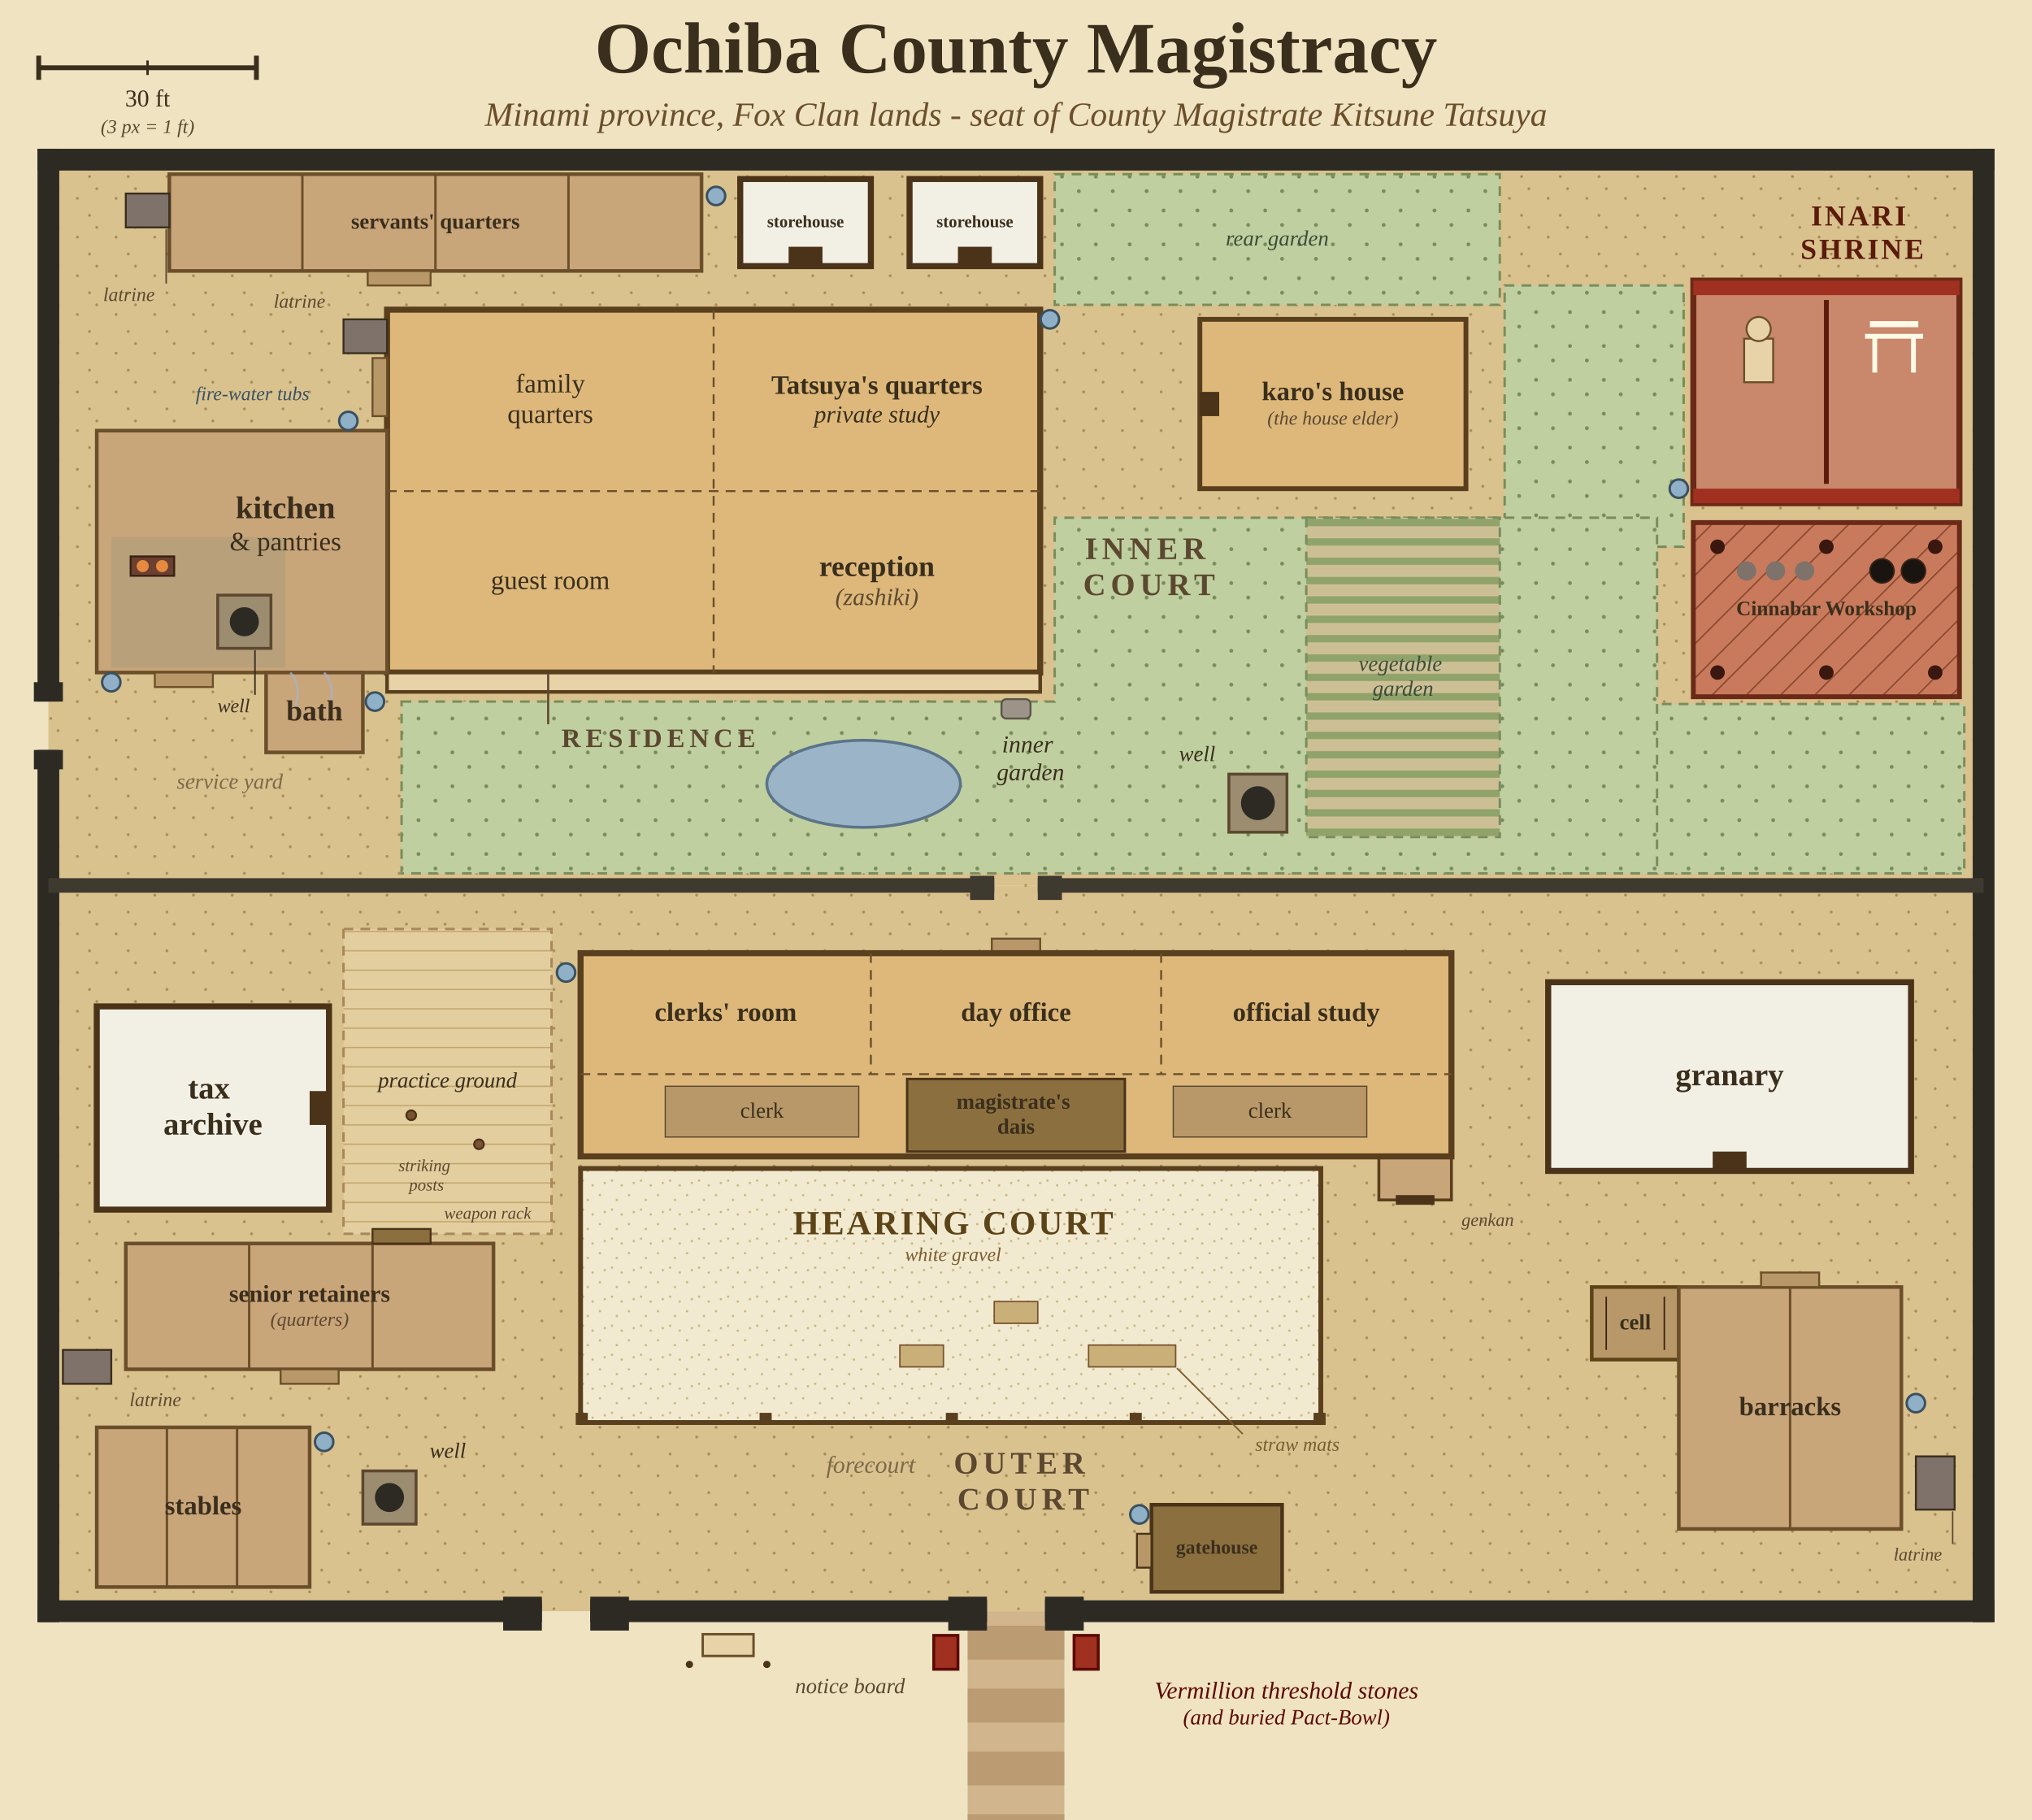
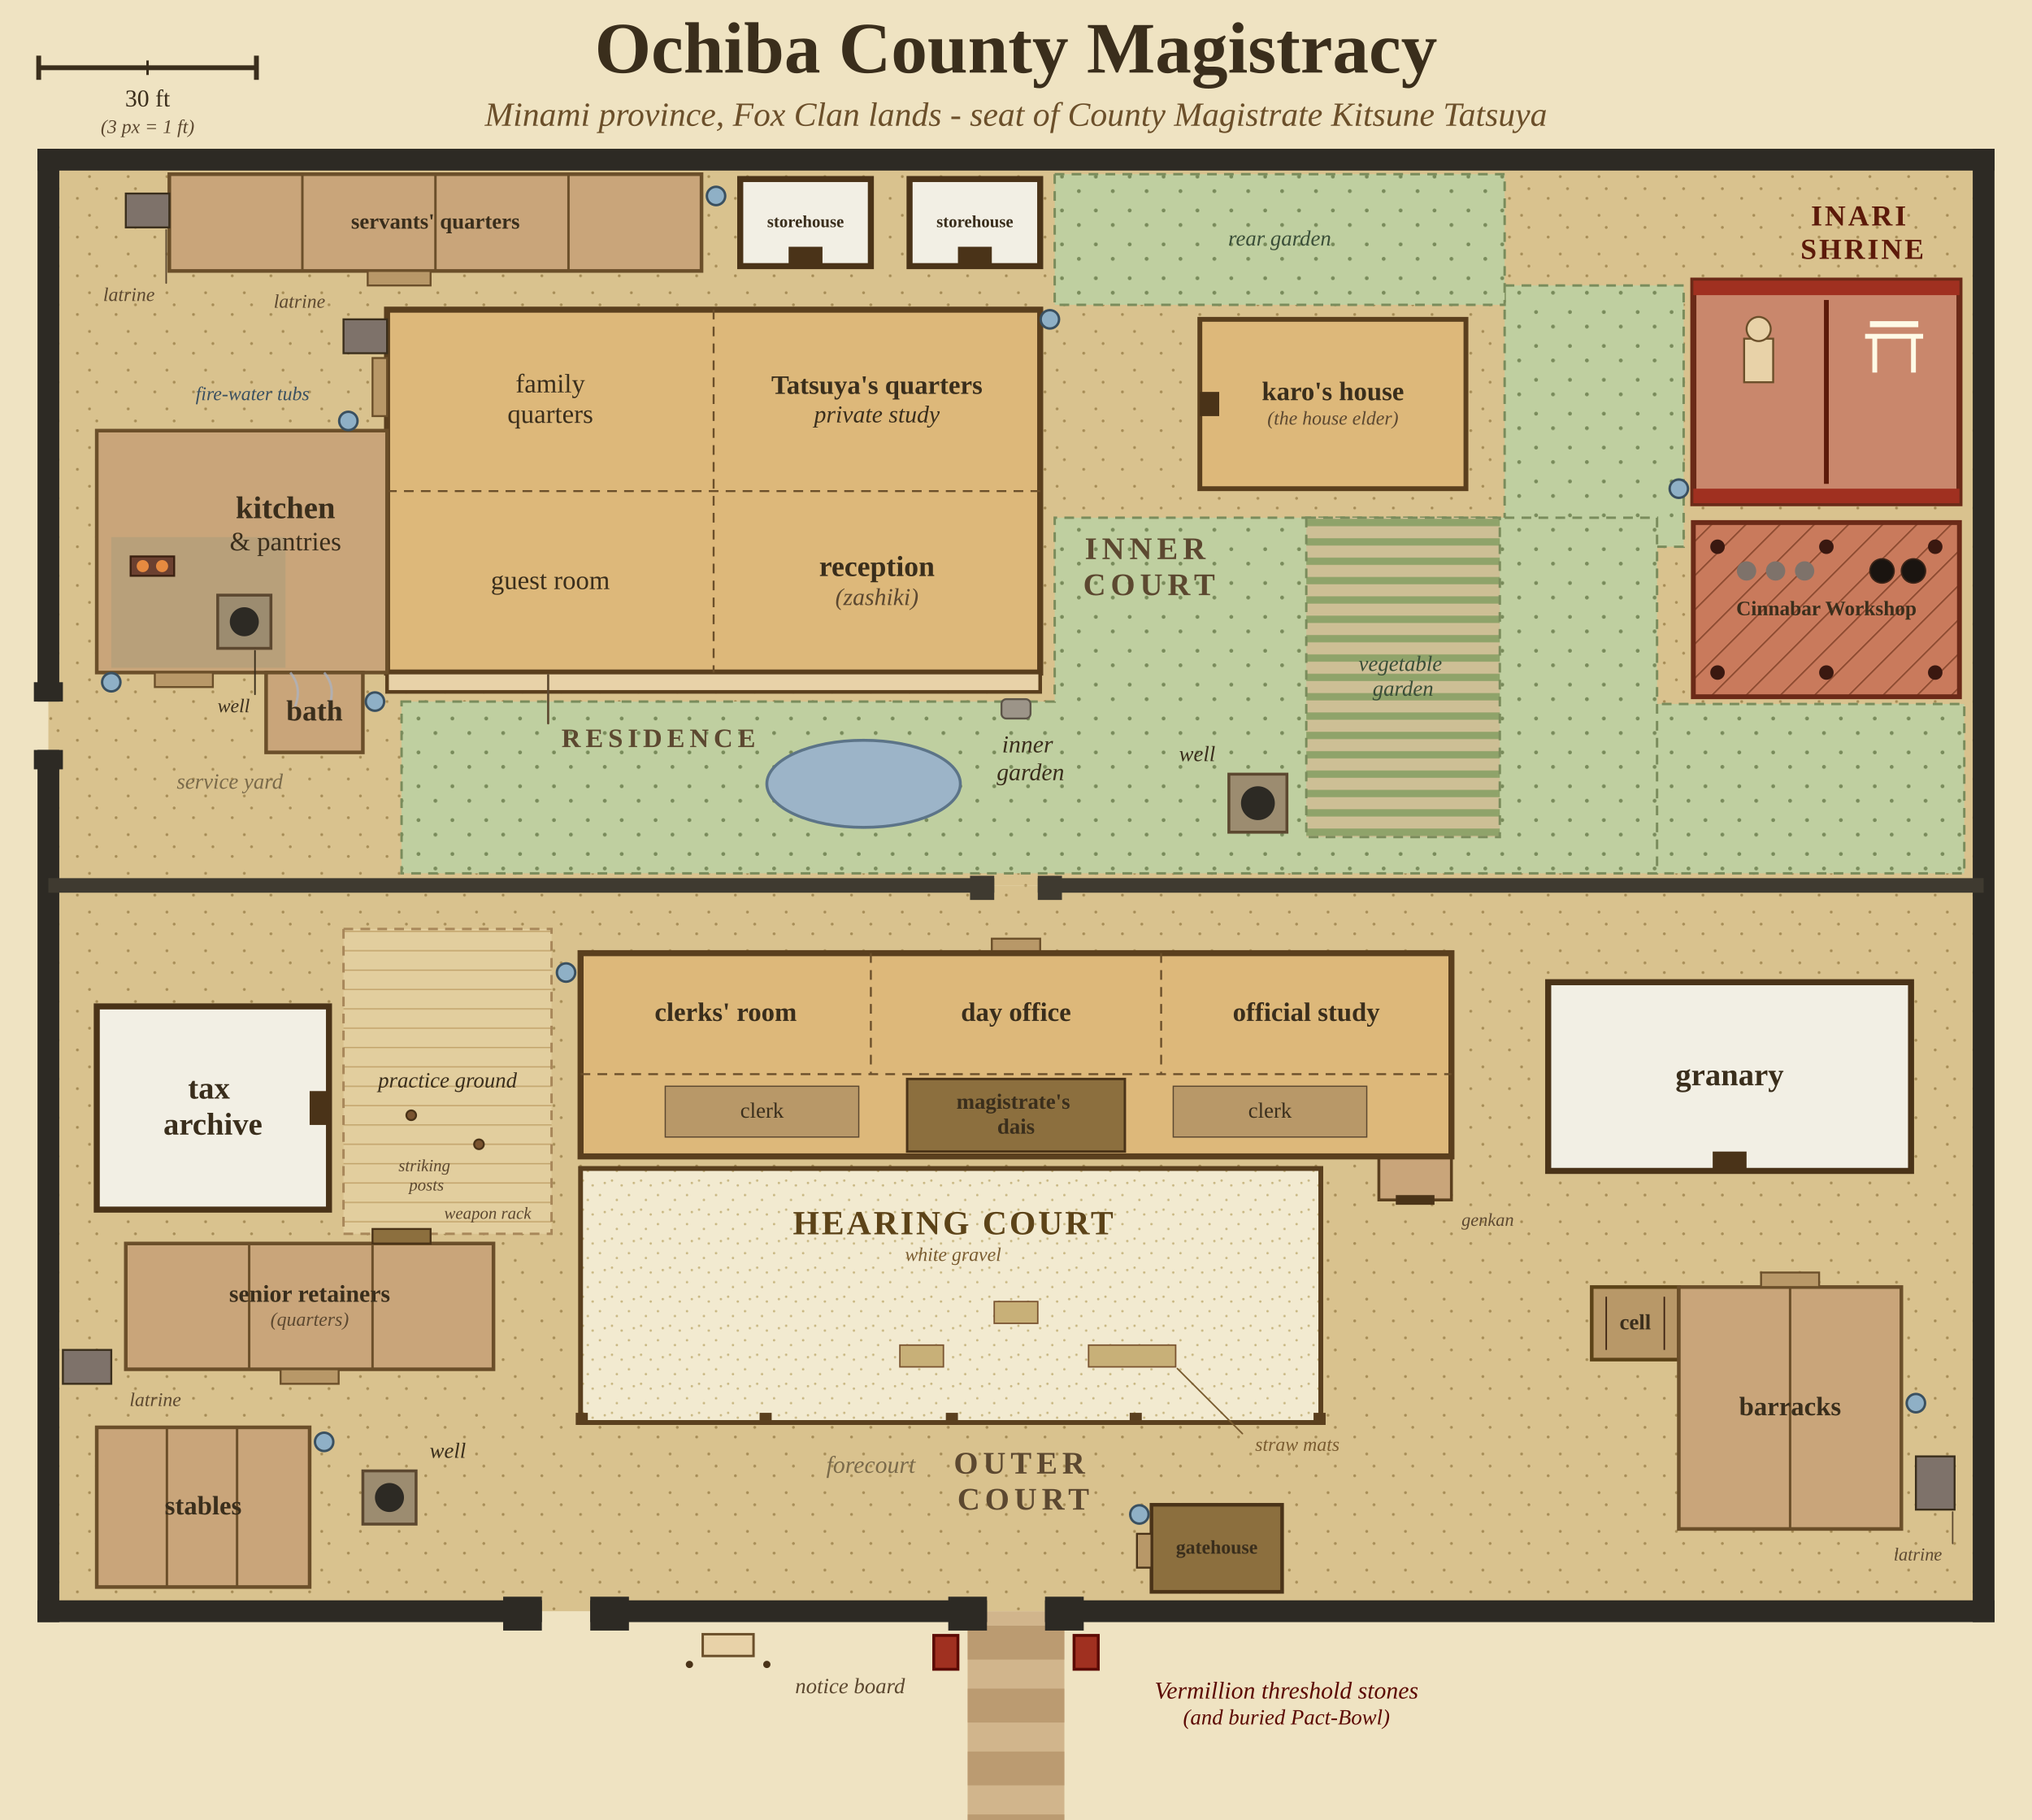
<svg xmlns="http://www.w3.org/2000/svg" viewBox="180 84 840 752" font-family="Georgia, 'Times New Roman', serif">
  <defs>
    <pattern id="colonnade-hatch" patternUnits="userSpaceOnUse" width="10" height="10" patternTransform="rotate(45)">
      <rect width="10" height="10" fill="#C97A5C" />
      <line x1="0" y1="0" x2="0" y2="10" stroke="#8C4A30" stroke-width="1.2" />
    </pattern>
    <pattern id="vegetable-rows" patternUnits="userSpaceOnUse" width="8" height="8">
      <rect width="8" height="8" fill="#CDBF95" />
      <rect y="2.5" width="8" height="3" fill="#8FA36A" />
    </pattern>
    <pattern id="garden-stipple" patternUnits="userSpaceOnUse" width="14" height="14">
      <rect width="14" height="14" fill="#BFCFA0" />
      <circle cx="3" cy="3" r="0.8" fill="#7A8C5C" />
      <circle cx="10" cy="9" r="0.8" fill="#7A8C5C" />
    </pattern>
    <pattern id="court-earth" patternUnits="userSpaceOnUse" width="16" height="16">
      <rect width="16" height="16" fill="#D9C28E" />
      <circle cx="4" cy="6" r="0.6" fill="#A88E58" />
      <circle cx="12" cy="2" r="0.6" fill="#A88E58" />
      <circle cx="9" cy="13" r="0.6" fill="#A88E58" />
    </pattern>
    <pattern id="keiko-earth" patternUnits="userSpaceOnUse" width="16" height="16">
      <rect width="16" height="16" fill="#E2CE9E" />
      <line x1="0" y1="5" x2="16" y2="5" stroke="#C2A46C" stroke-width="0.5" />
      <line x1="0" y1="13" x2="16" y2="13" stroke="#C2A46C" stroke-width="0.5" />
    </pattern>
    <pattern id="oshirasu-sand" patternUnits="userSpaceOnUse" width="12" height="12">
      <rect width="12" height="12" fill="#F2EAD0" />
      <circle cx="3" cy="4" r="0.5" fill="#C9B884" />
      <circle cx="8" cy="2" r="0.5" fill="#C9B884" />
      <circle cx="10" cy="9" r="0.5" fill="#C9B884" />
      <circle cx="5" cy="10" r="0.5" fill="#C9B884" />
      <circle cx="1" cy="8" r="0.5" fill="#C9B884" />
    </pattern>
    <pattern id="granary-slats" patternUnits="userSpaceOnUse" width="14" height="6">
      <rect width="14" height="6" fill="#D9B47A" />
      <line x1="0" y1="0" x2="14" y2="0" stroke="#7A5430" stroke-width="0.8" />
      <line x1="0" y1="3" x2="14" y2="3" stroke="#A88454" stroke-width="0.5" />
    </pattern>
  </defs>
  <rect x="0" y="0" width="1200" height="900" fill="#EFE3C2" data-kind="-" />
  <g data-kind="road">
    <path d="M 600 900 L 600 750" stroke="#B89060" stroke-width="40" stroke-linecap="butt" opacity="0.55" />
    <path d="M 600 900 L 600 750" stroke="#9C7448" stroke-width="40" stroke-dasharray="14 12" fill="none" opacity="0.4" />
  </g>
  <text x="600" y="114" text-anchor="middle" font-size="30" font-weight="bold" fill="#3A2E1C" data-kind="-">Ochiba County Magistracy</text>
  <text x="600" y="136" text-anchor="middle" font-size="14" font-style="italic" fill="#6B4F2A" data-kind="-">Minami province, Fox Clan lands - seat of County Magistrate Kitsune Tatsuya</text>
  <g data-kind="-">
    <g stroke="#3A2E1C">
      <line x1="196" y1="112" x2="286" y2="112" stroke-width="2" />
      <line x1="196" y1="107" x2="196" y2="117" stroke-width="2" />
      <line x1="286" y1="107" x2="286" y2="117" stroke-width="2" />
      <line x1="241" y1="109" x2="241" y2="115" stroke-width="1" />
    </g>
    <text x="241" y="128" text-anchor="middle" font-size="10" fill="#3A2E1C">30 ft</text>
    <text x="241" y="139" text-anchor="middle" font-size="8" font-style="italic" fill="#5C4830">(3 px = 1 ft)</text>
  </g>
  <rect x="200" y="150" width="800" height="300" fill="url(#court-earth)" id="precinct" data-kind="inner court" />
  <rect x="200" y="450" width="800" height="300" fill="url(#court-earth)" id="precinct" data-kind="outer court" />
  <g stroke="#2D2A24" stroke-width="9" fill="none" stroke-linecap="square" data-kind="compound wall">
    <line x1="200" y1="150" x2="1000" y2="150" />
    <line x1="200" y1="150" x2="200" y2="369.5" />
    <line x1="200" y1="398.5" x2="200" y2="750" />
    <line x1="1000" y1="150" x2="1000" y2="750" />
    <line x1="200" y1="750" x2="399.5" y2="750" />
    <line x1="428.5" y1="750" x2="583.5" y2="750" />
    <line x1="616.5" y1="750" x2="1000" y2="750" />
  </g>
  <g fill="#2D2A24" data-kind="main gate">
    <rect x="572" y="744" width="16" height="14" />
    <rect x="612" y="744" width="16" height="14" />
  </g>
  <g fill="#2D2A24" data-kind="side gate">
    <rect x="194" y="366" width="12" height="8" />
    <rect x="194" y="394" width="12" height="8" />
  </g>
  <g fill="#2D2A24" data-kind="side gate">
    <rect x="388" y="744" width="16" height="14" />
    <rect x="424" y="744" width="16" height="14" />
  </g>
  <g data-kind="threshold stones">
    <rect x="566" y="760" width="10" height="14" fill="#A03020" stroke="#5C0A04" stroke-width="1.2" />
    <rect x="624" y="760" width="10" height="14" fill="#A03020" stroke="#5C0A04" stroke-width="1.2" />
    <text x="711.8" y="786.1" text-anchor="middle" font-size="10" font-style="italic" fill="#5C0A04">Vermillion threshold stones</text>
    <text x="711.8" y="796.8" text-anchor="middle" font-size="9" font-style="italic" fill="#5C0A04">(and buried Pact-Bowl)</text>
  </g>
  <g data-kind="notice board">
    <rect x="470.5" y="759.5" width="21" height="9" fill="#E8D2A8" stroke="#6B4F2A" stroke-width="1" />
    <circle cx="465" cy="772" r="1.5" fill="#4A3318" />
    <circle cx="497" cy="772" r="1.5" fill="#4A3318" />
    <text x="531.4" y="783.9" text-anchor="middle" font-size="9" font-style="italic" fill="#5C4830">notice board</text>
  </g>
  <g stroke="#3F3A30" stroke-width="6" fill="none" stroke-dasharray="0" data-kind="court divider">
    <line x1="200" y1="450" x2="591" y2="450" />
    <line x1="609" y1="450" x2="1000" y2="450" />
  </g>
  <g fill="#3F3A30" data-kind="nakamon" data-part-of="court divider">
    <rect x="581" y="446" width="10" height="10" />
    <rect x="609" y="446" width="10" height="10" />
  </g>
  <text x="603.0" y="693.1" text-anchor="middle" font-size="13" font-weight="bold" letter-spacing="2" fill="#5C4830" data-kind="outer court">
    <tspan x="603.0" dy="0.0">OUTER</tspan>
    <tspan x="603.0" dy="14.9">COURT</tspan>
  </text>
  <text x="540.0" y="692.8" text-anchor="middle" font-size="10" font-style="italic" fill="#7A6A4A" data-kind="outer court">forecourt</text>
  <g data-kind="stables">
    <rect x="220" y="674" width="88" height="66" fill="#C9A57A" stroke="#6B4F2A" stroke-width="1.5" />
    <line x1="249" y1="674" x2="249" y2="740" stroke="#6B4F2A" stroke-width="1" />
    <line x1="278" y1="674" x2="278" y2="740" stroke="#6B4F2A" stroke-width="1" />
    <text x="264.0" y="710.0" text-anchor="middle" font-size="11" font-weight="bold" fill="#3A2E1C">stables</text>
  </g>
  <g data-kind="tax archive">
    <rect x="220" y="500" width="96" height="84" fill="#F2EFE4" stroke="#4A3318" stroke-width="2.5" />
    <rect x="308" y="535" width="8" height="14" fill="#4A3318" data-kind="door" />
    <text x="268.0" y="538.1" text-anchor="middle" font-size="13" font-weight="bold" fill="#3A2E1C">
      <tspan x="268.0" dy="0.0">tax</tspan>
      <tspan x="268.0" dy="14.9">archive</tspan>
    </text>
  </g>
  <g data-kind="office hall">
    <rect x="420" y="478" width="360" height="84" fill="#DDB87A" />
    <rect x="420" y="478" width="120" height="50" fill="#DDB87A" data-kind="clerks' room" />
    <rect x="540" y="478" width="120" height="50" fill="#DDB87A" data-kind="day office" />
    <rect x="660" y="478" width="120" height="50" fill="#DDB87A" data-kind="official study" />
    <rect x="750" y="562" width="30" height="18" fill="#C9A57A" stroke="#5A3F1E" stroke-width="1.2" data-kind="genkan" />
    <rect x="757" y="578" width="16" height="4" fill="#4A3318" data-kind="genkan" />
    <text x="795.0" y="590.7" text-anchor="middle" font-size="7.5" font-style="italic" fill="#5C4830" data-kind="genkan">genkan</text>
    <rect x="590" y="472" width="20" height="6" fill="#B89868" stroke="#6B4F2A" stroke-width="0.8" data-kind="door" />
    <rect x="420" y="478" width="360" height="84" fill="none" stroke="#5A3F1E" stroke-width="2.5" />
    <line x1="420" y1="528" x2="780" y2="528" stroke="#6B4F2A" stroke-width="0.8" stroke-dasharray="4 3" />
    <line x1="540" y1="478" x2="540" y2="528" stroke="#6B4F2A" stroke-width="0.8" stroke-dasharray="4 3" />
    <line x1="660" y1="478" x2="660" y2="528" stroke="#6B4F2A" stroke-width="0.8" stroke-dasharray="4 3" />
    <text x="480.0" y="506.0" text-anchor="middle" font-size="11" font-weight="bold" fill="#3A2E1C" data-kind="clerks' room">clerks' room</text>
    <text x="600.0" y="506.0" text-anchor="middle" font-size="11" font-weight="bold" fill="#3A2E1C" data-kind="day office">day office</text>
    <text x="720.0" y="506.0" text-anchor="middle" font-size="11" font-weight="bold" fill="#3A2E1C" data-kind="official study">official study</text>
    <rect x="555" y="530" width="90" height="30" fill="#8C6F3E" stroke="#4A3318" stroke-width="1" data-kind="magistrate's dais" />
    <text x="600.0" y="542.3" text-anchor="middle" font-size="9" font-weight="bold" fill="#3A2E1C" data-kind="magistrate's dais">
      <tspan x="600.0" dy="0.0">magistrate's</tspan>
      <tspan x="600.0" dy="10.3">dais</tspan>
    </text>
    <g data-kind="clerks' seats">
      <rect x="455" y="533" width="80" height="21" fill="#B89868" stroke="#5C4830" stroke-width="0.5" />
      <text x="495.0" y="546.0" text-anchor="middle" font-size="9" fill="#3A2E1C">clerk</text>
      <rect x="665" y="533" width="80" height="21" fill="#B89868" stroke="#5C4830" stroke-width="0.5" />
      <text x="705.0" y="546.0" text-anchor="middle" font-size="9" fill="#3A2E1C">clerk</text>
    </g>
  </g>
  <g data-kind="hearing court">
    <rect x="420" y="567" width="306" height="105" fill="url(#oshirasu-sand)" stroke="#5A3F1E" stroke-width="2" />
    <g fill="#5A3F1E">
      <rect x="418" y="668" width="5" height="5" />
      <rect x="494" y="668" width="5" height="5" />
      <rect x="571" y="668" width="5" height="5" />
      <rect x="647" y="668" width="5" height="5" />
      <rect x="723" y="668" width="5" height="5" />
    </g>
    <text x="574.0" y="594.2" text-anchor="middle" font-size="14" font-weight="bold" letter-spacing="1" fill="#5C4318">HEARING COURT</text>
    <text x="574.0" y="605.2" text-anchor="middle" font-size="8" font-style="italic" fill="#7A5C30">white gravel</text>
    <g data-kind="kneeling positions">
      <g fill="#C8B078" stroke="#7A5430" stroke-width="0.6">
        <rect x="591" y="622" width="18" height="9" />
        <rect x="552" y="640" width="18" height="9" />
        <rect x="630" y="640" width="36" height="9" />
      </g>
      <text x="716.3" y="683.7" text-anchor="middle" font-size="8" font-style="italic" fill="#7A5C30">straw mats</text>
      <line x1="693.6" y1="676.6" x2="666.7" y2="649.7" stroke="#7A5C30" stroke-width="0.64" stroke-linecap="round" data-leader="1" />
    </g>
  </g>
  <g data-kind="granary">
    <rect x="820" y="490" width="150" height="78" fill="#F2EFE4" stroke="#4A3318" stroke-width="2.5" />
    <rect x="888" y="560" width="14" height="8" fill="#4A3318" data-kind="door" />
    <text x="895.0" y="532.6" text-anchor="middle" font-size="13" font-weight="bold" fill="#3A2E1C">granary</text>
  </g>
  <g data-kind="cell">
    <rect x="838" y="616" width="36" height="30" fill="#B89868" stroke="#5C4318" stroke-width="1.5" />
    <line x1="844" y1="620" x2="844" y2="642" stroke="#3A2010" stroke-width="0.6" />
    <line x1="868" y1="620" x2="868" y2="642" stroke="#3A2010" stroke-width="0.6" />
    <text x="856.0" y="633.5" text-anchor="middle" font-size="9" font-weight="bold" fill="#3A2E1C">cell</text>
  </g>
  <g data-kind="barracks">
    <rect x="874" y="616" width="92" height="100" fill="#C9A57A" stroke="#6B4F2A" stroke-width="1.5" />
    <line x1="920" y1="616" x2="920" y2="716" stroke="#6B4F2A" stroke-width="1" />
    <rect x="908" y="610" width="24" height="6" fill="#B89868" stroke="#6B4F2A" stroke-width="0.8" data-kind="door" />
    <text x="920.0" y="669.0" text-anchor="middle" font-size="11" font-weight="bold" fill="#3A2E1C">barracks</text>
  </g>
  <g data-kind="latrine">
    <rect x="972" y="686" width="16" height="22" fill="#7E726A" stroke="#3A2E1C" stroke-width="0.8" />
    <text x="972.8" y="729.0" text-anchor="middle" font-size="7.5" font-style="italic" fill="#5C4830">latrine</text>
    <line x1="987.2" y1="722.0" x2="987.2" y2="709.0" stroke="#5C4830" stroke-width="0.60" stroke-linecap="round" data-leader="1" />
  </g>
  <g data-kind="latrine">
    <rect x="206" y="642" width="20" height="14" fill="#7E726A" stroke="#3A2E1C" stroke-width="0.8" />
    <text x="244.2" y="665.2" text-anchor="middle" font-size="8" font-style="italic" fill="#5C4830">latrine</text>
  </g>
  <g data-kind="well">
    <rect x="330" y="692" width="22" height="22" fill="#9C8C70" stroke="#5C4830" stroke-width="1.2" />
    <circle cx="341" cy="703" r="6" fill="#2D2A24" />
    <text x="365.1" y="686.6" text-anchor="middle" font-size="9" font-style="italic" fill="#3A2E1C">well</text>
  </g>
  <g data-kind="retainers' quarters">
    <rect x="232" y="598" width="152" height="52" fill="#C9A57A" stroke="#6B4F2A" stroke-width="1.5" />
    <line x1="283" y1="598" x2="283" y2="650" stroke="#6B4F2A" stroke-width="1" />
    <line x1="334" y1="598" x2="334" y2="650" stroke="#6B4F2A" stroke-width="1" />
    <rect x="296" y="650" width="24" height="6" fill="#B89868" stroke="#6B4F2A" stroke-width="0.8" data-kind="door" />
    <text x="308.0" y="622.1" text-anchor="middle" font-size="10" font-weight="bold" fill="#3A2E1C">senior retainers</text>
    <text x="308.0" y="632.0" text-anchor="middle" font-size="8" font-style="italic" fill="#5C4830">(quarters)</text>
  </g>
  <g data-kind="practice ground">
    <rect x="322" y="468" width="86" height="126" fill="url(#keiko-earth)" stroke="#A8875A" stroke-width="1" stroke-dasharray="4 3" />
    <text x="365.0" y="533.5" text-anchor="middle" font-size="9" font-style="italic" fill="#3A2E1C">practice ground</text>
    <g data-kind="striking posts">
      <text x="356.3" y="568.1" text-anchor="middle" font-size="7" font-style="italic" fill="#5C4830">
        <tspan x="356.3" dy="0.0">striking</tspan>
        <tspan x="356.3" dy="8.0">posts</tspan>
      </text>
      <circle cx="350" cy="545" r="2" fill="#7A5430" stroke="#4A3318" stroke-width="0.8" />
      <circle cx="378" cy="557" r="2" fill="#7A5430" stroke="#4A3318" stroke-width="0.8" />
    </g>
    <g data-kind="weapon rack">
      <rect x="334" y="592" width="24" height="6" fill="#8C6F3E" stroke="#4A3318" stroke-width="0.8" />
      <text x="381.6" y="587.8" text-anchor="middle" font-size="7" font-style="italic" fill="#5C4830">weapon rack</text>
    </g>
  </g>
  <g data-kind="gatehouse">
    <rect x="656" y="706" width="54" height="36" fill="#8C6F3E" stroke="#4A3318" stroke-width="1.5" />
    <rect x="650" y="718" width="6" height="14" fill="#B89868" stroke="#4A3318" stroke-width="0.8" data-kind="door" />
    <text x="683.0" y="726.2" text-anchor="middle" font-size="8" font-weight="bold" fill="#3A2E1C">gatehouse</text>
  </g>
  <g data-kind="residence">
    <rect x="340" y="212" width="270" height="150" fill="#DDB87A" />
    <rect x="340" y="212" width="135" height="75" fill="#DDB87A" data-kind="family quarters" />
    <rect x="475" y="212" width="135" height="75" fill="#DDB87A" data-kind="lord's quarters" />
    <rect x="340" y="287" width="135" height="75" fill="#DDB87A" data-kind="guest quarters" />
    <rect x="475" y="287" width="135" height="75" fill="#DDB87A" data-kind="reception room" />
    <rect x="340" y="212" width="270" height="150" fill="none" stroke="#5A3F1E" stroke-width="2.5" />
    <rect x="340" y="362" width="270" height="8" fill="#E8D2A8" stroke="#5A3F1E" stroke-width="1.5" data-kind="engawa" />
    <line x1="340" y1="287" x2="610" y2="287" stroke="#6B4F2A" stroke-width="0.8" stroke-dasharray="4 3" />
    <line x1="475" y1="212" x2="475" y2="362" stroke="#6B4F2A" stroke-width="0.8" stroke-dasharray="4 3" />
    <g data-kind="lord's quarters">
      <text x="542.5" y="246.8" text-anchor="middle" font-size="11" font-weight="bold" fill="#3A2E1C">Tatsuya's quarters</text>
      <text x="542.5" y="258.6" text-anchor="middle" font-size="10" font-style="italic" fill="#3A2E1C">private study</text>
    </g>
    <g data-kind="family quarters">
      <text x="407.5" y="246.2" text-anchor="middle" font-size="11" fill="#3A2E1C">family</text>
      <text x="407.5" y="258.8" text-anchor="middle" font-size="11" fill="#3A2E1C">quarters</text>
    </g>
    <rect x="334" y="232" width="6" height="24" fill="#B89868" stroke="#6B4F2A" stroke-width="0.8" data-kind="door" />
    <text x="407.5" y="327.5" text-anchor="middle" font-size="11" fill="#3A2E1C" data-kind="guest quarters">guest room</text>
    <g data-kind="reception room">
      <text x="542.5" y="322.1" text-anchor="middle" font-size="12" font-weight="bold" fill="#3A2E1C">reception</text>
      <text x="542.5" y="334.1" text-anchor="middle" font-size="10" font-style="italic" fill="#5C4830">(zashiki)</text>
    </g>
  </g>
  <g data-kind="kitchen" data-part-of="residence">
    <rect x="220" y="262" width="120" height="100" fill="#C9A57A" stroke="#6B4F2A" stroke-width="1.5" />
    <rect x="226" y="306" width="72" height="54" fill="#B8A07A" />
    <g data-kind="hearth">
      <rect x="234" y="314" width="18" height="8" fill="#6B4030" stroke="#3A2010" stroke-width="0.8" />
      <circle cx="239" cy="318" r="2.5" fill="#E68A40" />
      <circle cx="247" cy="318" r="2.5" fill="#E68A40" />
    </g>
    <text x="298.0" y="298.2" text-anchor="middle" font-size="13" font-weight="bold" fill="#3A2E1C">kitchen</text>
    <text x="298.0" y="311.5" text-anchor="middle" font-size="11" fill="#3A2E1C">&amp; pantries</text>
    <rect x="244" y="362" width="24" height="6" fill="#B89868" stroke="#6B4F2A" stroke-width="0.8" data-kind="door" />
    <rect x="270" y="330" width="22" height="22" fill="#9C8C70" stroke="#5C4830" stroke-width="1.2" data-kind="well" />
    <circle cx="281" cy="341" r="6" fill="#2D2A24" data-kind="well" />
    <text x="276.6" y="378.4" text-anchor="middle" font-size="8" font-style="italic" fill="#3A2E1C" data-kind="well">well</text>
    <line x1="285.4" y1="371.0" x2="285.4" y2="353.0" stroke="#3A2E1C" stroke-width="0.64" stroke-linecap="round" data-kind="well" data-leader="1" />
  </g>
  <g data-kind="inner court">
    <polygon points="205,370 345,370 345,445 205,445" fill="none" />
    <text x="275.0" y="410.0" text-anchor="middle" font-size="9" font-style="italic" fill="#7A6A4A">service yard</text>
  </g>
  <rect x="802" y="202" width="74" height="108" fill="url(#garden-stipple)" stroke="#7A8C5C" stroke-width="1" stroke-dasharray="4 3" data-kind="garden" />
  <g data-kind="compound shrine">
    <rect x="880" y="200" width="110" height="92" fill="#C9876C" stroke="#6B2A18" stroke-width="2.5" />
    <line x1="935" y1="208" x2="935" y2="284" stroke="#5C1A0A" stroke-width="2" />
    <rect x="880" y="200" width="110" height="6" fill="#A03020" />
    <rect x="880" y="286" width="110" height="6" fill="#A03020" />
    <g data-kind="shrine altar">
      <g transform="translate(907, 226)">
        <rect x="-6" y="-2" width="12" height="18" fill="#E8D2A8" stroke="#6B4F2A" stroke-width="0.8" />
        <circle cx="0" cy="-6" r="5" fill="#E8D2A8" stroke="#6B4F2A" stroke-width="0.8" />
      </g>
    </g>
    <g data-kind="shrine altar">
      <g transform="translate(963, 218)">
        <line x1="-10" y1="0" x2="10" y2="0" stroke="#FFFAE6" stroke-width="2.5" />
        <line x1="-12" y1="5" x2="12" y2="5" stroke="#FFFAE6" stroke-width="2" />
        <line x1="-8" y1="5" x2="-8" y2="20" stroke="#FFFAE6" stroke-width="2" />
        <line x1="8" y1="5" x2="8" y2="20" stroke="#FFFAE6" stroke-width="2" />
      </g>
    </g>
  </g>
  <g data-kind="garden">
    <rect x="860" y="375" width="132" height="70" fill="url(#garden-stipple)" stroke="#7A8C5C" stroke-width="1" stroke-dasharray="4 3" />
  </g>
  <text x="949.8" y="177.2" text-anchor="middle" font-size="12" font-weight="bold" letter-spacing="1" fill="#5C1A0A" data-kind="compound shrine">
    <tspan x="949.8" dy="0.0">INARI</tspan>
    <tspan x="949.8" dy="13.8">SHRINE</tspan>
  </text>
  <g data-kind="cinnabar workshop">
    <rect x="880" y="300" width="110" height="72" fill="url(#colonnade-hatch)" stroke="#6B2A18" stroke-width="2" />
    <circle cx="890" cy="310" r="3" fill="#3A1810" />
    <circle cx="935" cy="310" r="3" fill="#3A1810" />
    <circle cx="980" cy="310" r="3" fill="#3A1810" />
    <circle cx="890" cy="362" r="3" fill="#3A1810" />
    <circle cx="935" cy="362" r="3" fill="#3A1810" />
    <circle cx="980" cy="362" r="3" fill="#3A1810" />
    <g data-kind="drying stones and bowls">
      <circle cx="902" cy="320" r="4" fill="#7E726A" />
      <circle cx="914" cy="320" r="4" fill="#7E726A" />
      <circle cx="926" cy="320" r="4" fill="#7E726A" />
      <circle cx="958" cy="320" r="5" fill="#1A1410" stroke="#3A2418" stroke-width="0.6" />
      <circle cx="971" cy="320" r="5" fill="#1A1410" stroke="#3A2418" stroke-width="0.6" />
    </g>
    <text x="935.0" y="338.3" text-anchor="middle" font-size="8.5" font-weight="bold" fill="#3A2E1C">Cinnabar Workshop</text>
  </g>
  <g data-kind="garden">
    <path d="M 346 374 H 616 V 298 H 865 V 445 H 346 Z" fill="url(#garden-stipple)" stroke="#7A8C5C" stroke-width="1" stroke-dasharray="4 3" />
    <ellipse cx="537" cy="408" rx="40" ry="18" fill="#9CB4C8" stroke="#5C7488" stroke-width="1.2" data-kind="garden pond" />
    <rect x="594" y="373" width="12" height="8" rx="2" fill="#9C9488" stroke="#5C5448" stroke-width="0.8" />
    <text x="606.0" y="395.0" text-anchor="middle" font-size="10" font-style="italic" fill="#3A2E1C">
      <tspan x="606.0" dy="0.0">inner</tspan>
      <tspan x="606.0" dy="11.5">garden</tspan>
    </text>
  </g>
  <g data-kind="bath">
    <rect x="290" y="362" width="40" height="33" fill="#C9A57A" stroke="#6B4F2A" stroke-width="1.5" />
    <path d="M 302 376 q 3 -8 -2 -14 M 316 376 q 3 -8 -2 -14" stroke="#A8B4C8" stroke-width="1" fill="none" opacity="0.7" />
    <text x="310.0" y="381.8" text-anchor="middle" font-size="12" font-weight="bold" fill="#3A2E1C">bath</text>
  </g>
  <g data-kind="karo's house">
    <rect x="676" y="216" width="110" height="70" fill="#DDB87A" stroke="#5A3F1E" stroke-width="2" />
    <rect x="676" y="246" width="8" height="10" fill="#4A3318" data-kind="door" />
    <text x="731.0" y="249.4" text-anchor="middle" font-size="11" font-weight="bold" fill="#3A2E1C">karo's house</text>
    <text x="731.0" y="259.5" text-anchor="middle" font-size="8" font-style="italic" fill="#5C4830">(the house elder)</text>
  </g>
  <g data-kind="well" data-part-of="garden">
    <rect x="688" y="404" width="24" height="24" fill="#9C8C70" stroke="#5C4830" stroke-width="1.2" />
    <circle cx="700" cy="416" r="7" fill="#2D2A24" />
    <text x="674.9" y="398.6" text-anchor="middle" font-size="9" font-style="italic" fill="#3A2E1C">well</text>
  </g>
-   <g data-kind="garden">
-     <rect x="616" y="156" width="184" height="54" fill="url(#garden-stipple)" stroke="#7A8C5C" stroke-width="1" stroke-dasharray="4 3" />
-     <text x="708.0" y="185.5" text-anchor="middle" font-size="9" font-style="italic" fill="#3A4E38">rear garden</text>
+   <g data-kind="rear garden">
+     <rect x="616" y="156" width="186" height="54" fill="url(#garden-stipple)" stroke="#7A8C5C" stroke-width="1" stroke-dasharray="4 3" />
+     <text x="709.0" y="185.5" text-anchor="middle" font-size="9" font-style="italic" fill="#3A4E38">rear garden</text>
  </g>
  <g data-kind="storehouse">
    <rect x="486" y="158" width="54" height="36" fill="#F2EFE4" stroke="#4A3318" stroke-width="2.5" />
    <rect x="506" y="186" width="14" height="8" fill="#4A3318" data-kind="door" />
    <text x="513.0" y="177.9" text-anchor="middle" font-size="7" font-weight="bold" fill="#3A2E1C">storehouse</text>
  </g>
  <g data-kind="storehouse">
    <rect x="556" y="158" width="54" height="36" fill="#F2EFE4" stroke="#4A3318" stroke-width="2.5" />
    <rect x="576" y="186" width="14" height="8" fill="#4A3318" data-kind="door" />
    <text x="583.0" y="177.9" text-anchor="middle" font-size="7" font-weight="bold" fill="#3A2E1C">storehouse</text>
  </g>
  <g data-kind="servants' quarters">
    <rect x="250" y="156" width="220" height="40" fill="#C9A57A" stroke="#6B4F2A" stroke-width="1.5" />
    <line x1="305" y1="156" x2="305" y2="196" stroke="#6B4F2A" stroke-width="1" />
    <line x1="360" y1="156" x2="360" y2="196" stroke="#6B4F2A" stroke-width="1" />
    <line x1="415" y1="156" x2="415" y2="196" stroke="#6B4F2A" stroke-width="1" />
    <rect x="332" y="196" width="26" height="6" fill="#B89868" stroke="#6B4F2A" stroke-width="0.8" data-kind="door" />
    <text x="360.0" y="178.5" text-anchor="middle" font-size="9" font-weight="bold" fill="#3A2E1C">servants' quarters</text>
  </g>
  <g data-kind="latrine" data-part-of="servants' quarters">
    <rect x="232" y="164" width="18" height="14" fill="#7E726A" stroke="#3A2E1C" stroke-width="0.8" />
    <text x="233.3" y="208.4" text-anchor="middle" font-size="8" font-style="italic" fill="#5C4830">latrine</text>
    <line x1="248.7" y1="201.0" x2="248.7" y2="179.0" stroke="#5C4830" stroke-width="0.64" stroke-linecap="round" data-leader="1" />
  </g>
  <g data-kind="latrine" data-part-of="residence">
    <rect x="322" y="216" width="18" height="14" fill="#7E726A" stroke="#3A2E1C" stroke-width="0.8" />
    <text x="303.8" y="211.2" text-anchor="middle" font-size="8" font-style="italic" fill="#5C4830">latrine</text>
  </g>
  <g data-kind="vegetable garden">
    <rect x="720" y="298" width="80" height="132" fill="url(#vegetable-rows)" stroke="#7A8C5C" stroke-width="1" stroke-dasharray="4 3" />
    <text x="760.0" y="361.3" text-anchor="middle" font-size="9" font-style="italic" fill="#3A4E38">
      <tspan x="760.0" dy="0.0">vegetable</tspan>
      <tspan x="760.0" dy="10.3">garden</tspan>
    </text>
  </g>
  <text x="655.0" y="315.1" text-anchor="middle" font-size="13" font-weight="bold" letter-spacing="2" fill="#5C4830" data-kind="inner court">
    <tspan x="655.0" dy="0.0">INNER</tspan>
    <tspan x="655.0" dy="14.9">COURT</tspan>
  </text>
  <text x="452.2" y="392.8" text-anchor="middle" font-size="11" font-weight="bold" letter-spacing="2" fill="#5C4830" data-kind="residence">RESIDENCE</text>
  <line x1="406.6" y1="383.0" x2="406.6" y2="363.0" stroke="#5C4830" stroke-width="0.88" stroke-linecap="round" data-kind="residence" data-leader="1" />
  <g fill="#8FB0C6" stroke="#3A5060" stroke-width="1" data-kind="fire-water tubs">
    <circle cx="226" cy="366" r="3.8" />
    <circle cx="324" cy="258" r="3.8" />
    <circle cx="414" cy="486" r="3.8" />
    <circle cx="614" cy="216" r="3.8" />
    <circle cx="335" cy="374" r="3.8" />
    <circle cx="874" cy="286" r="3.8" />
    <circle cx="972" cy="664" r="3.8" />
    <circle cx="651" cy="710" r="3.8" />
    <circle cx="314" cy="680" r="3.8" />
    <circle cx="476" cy="165" r="3.8" />
  </g>
  <text x="284.4" y="249.4" text-anchor="middle" font-size="8" font-style="italic" fill="#3A5060" data-kind="fire-water tubs">fire-water tubs</text>
</svg>
